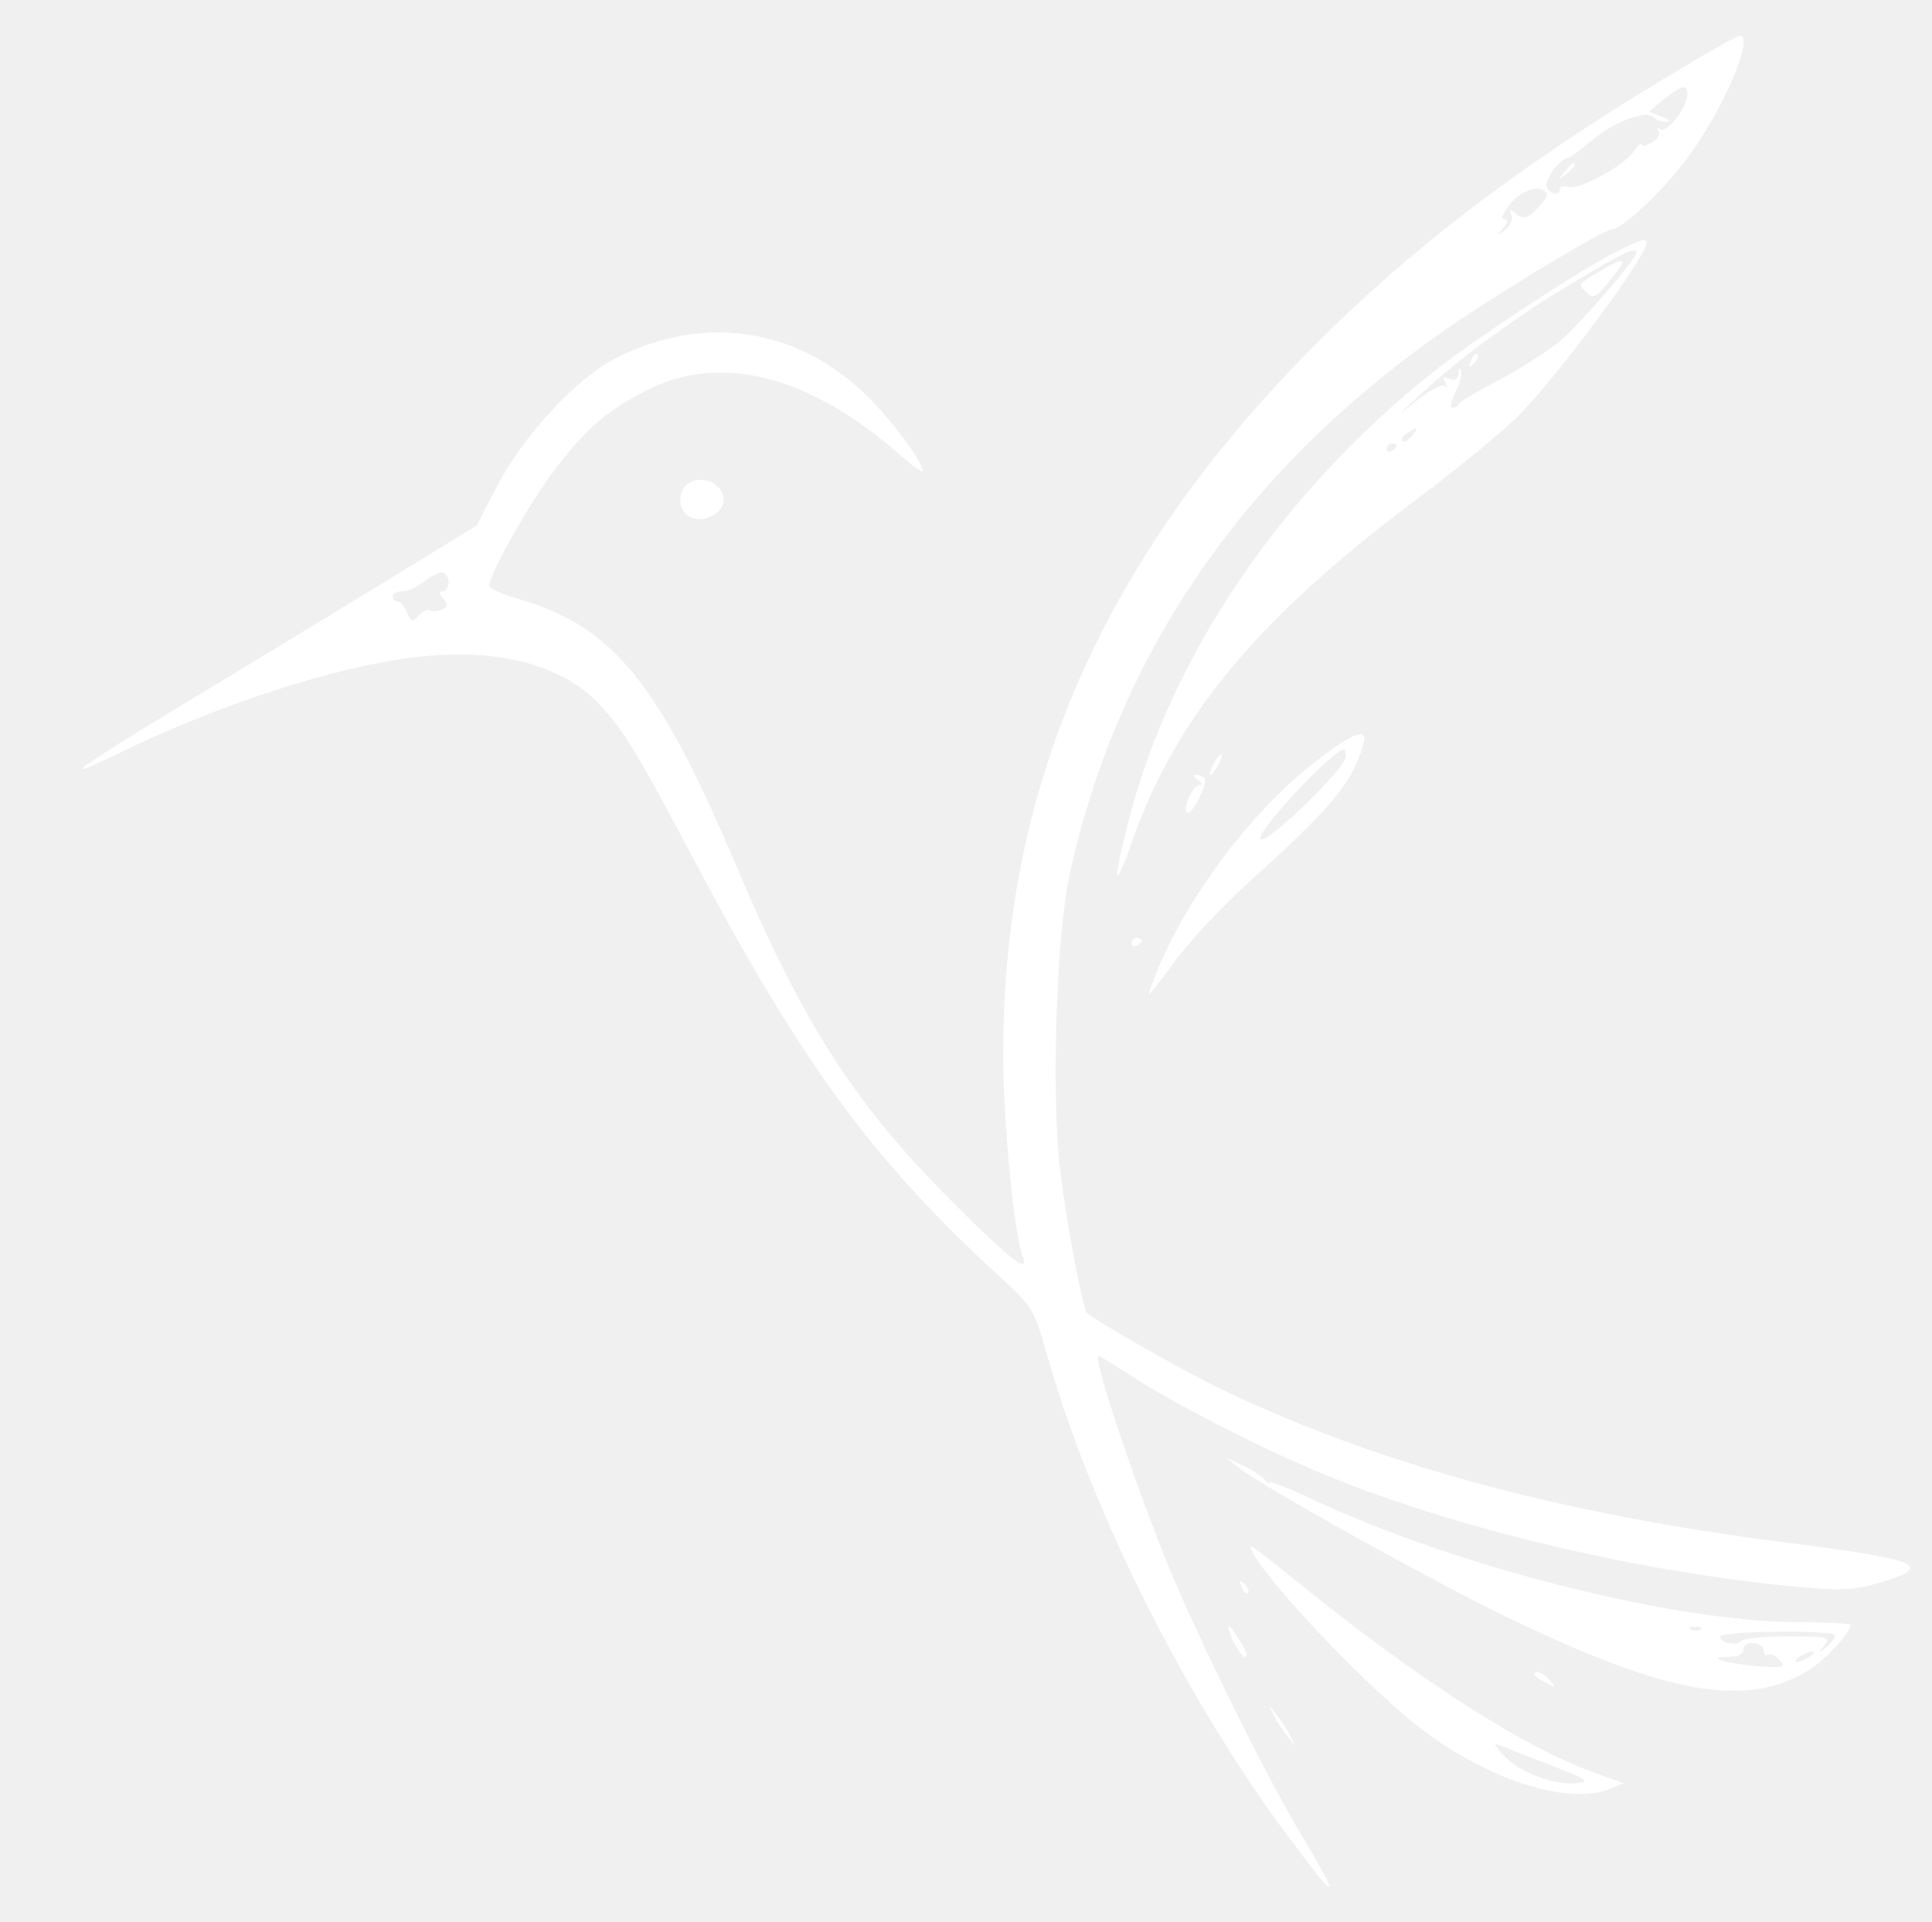
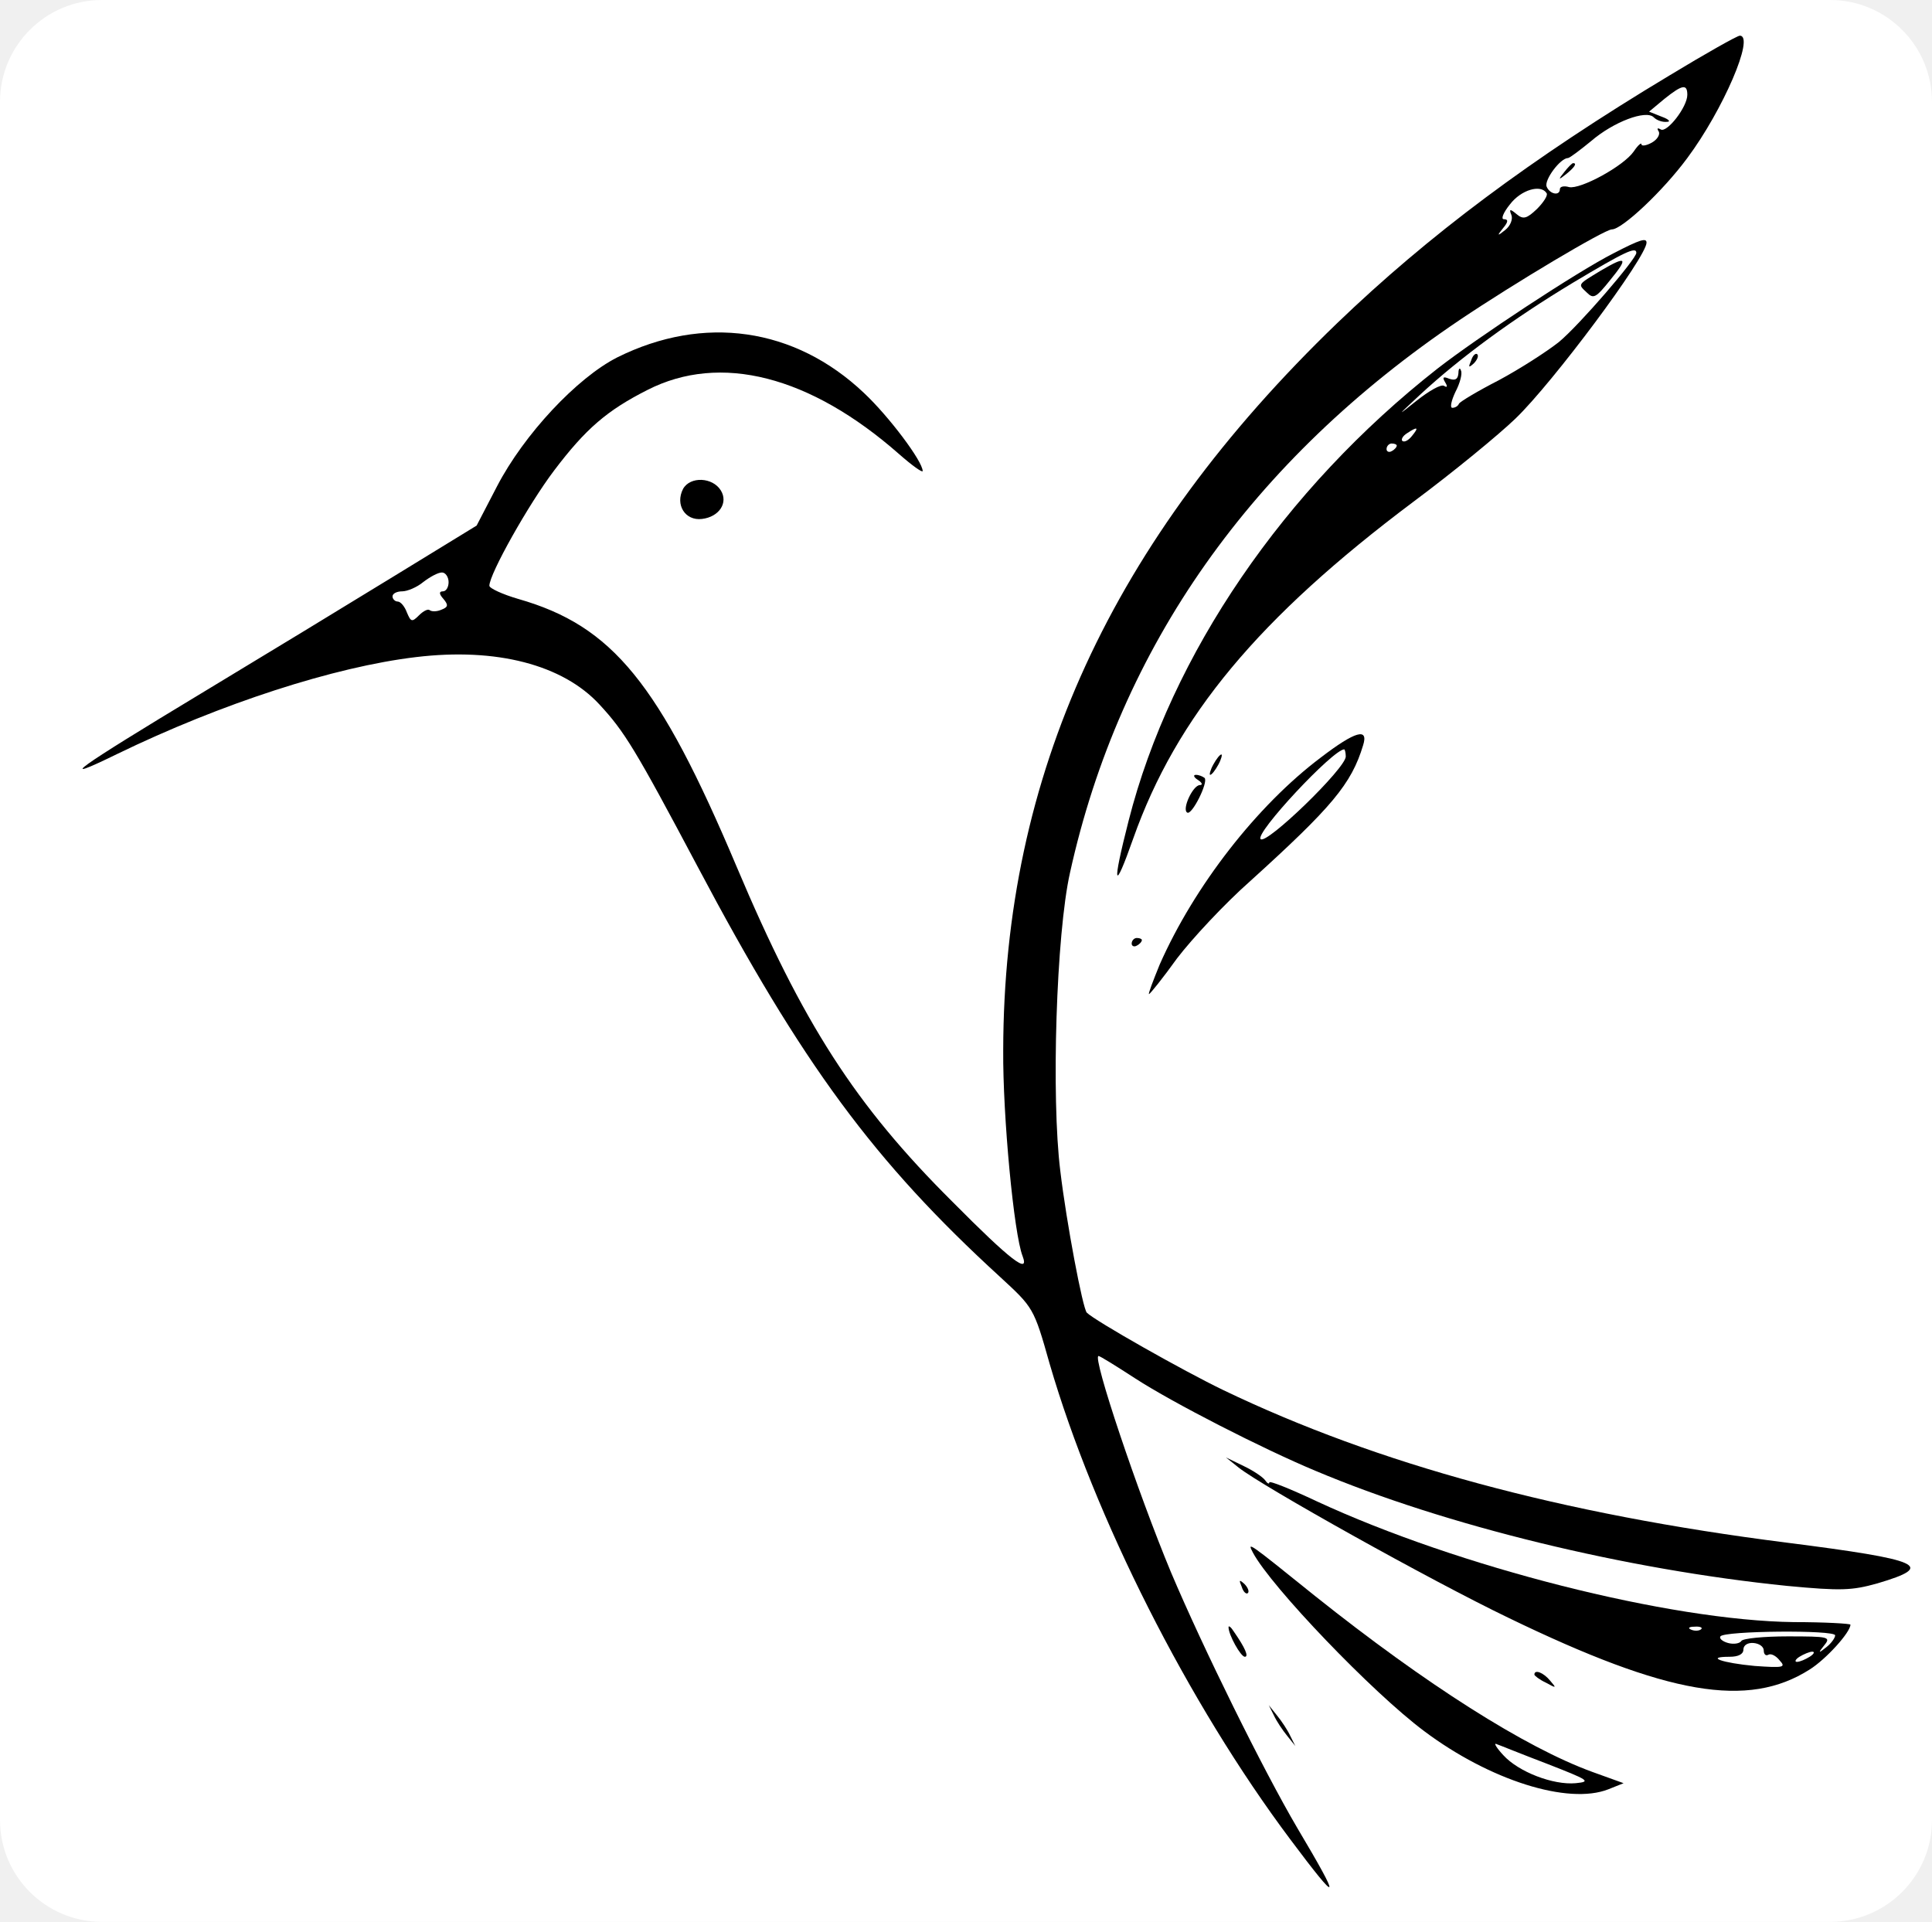
<svg xmlns="http://www.w3.org/2000/svg" version="1.0" width="379pt" height="377pt" viewBox="0 0 379 377" preserveAspectRatio="xMidYMid meet">
-   <g transform="translate(0,377) scale(0.1,-0.1)" fill="#ffffff" stroke="none">
+   <rect width="100%" height="100%" fill="#ffffff" rx="20" ry="20" />
+   <g transform="translate(0,377) scale(0.1,-0.1)" fill="#000000" stroke="none">
    <path d="M3275 3622 c-273 -164 -473 -314 -652 -486 -443 -427 -654 -887 -655 -1426 -1 -129 21 -361 38 -404 14 -37 -23 -9 -138 107 -190 189 -293 349 -423 657 -152 360 -243 472 -428 525 -31 9 -57 21 -57 26 0 23 77 160 127 226 62 82 104 118 183 158 143 73 319 28 494 -126 25 -22 46 -37 46 -33 0 19 -66 107 -115 153 -136 129 -315 154 -484 70 -79 -40 -183 -151 -236 -253 l-40 -77 -160 -98 c-88 -54 -259 -158 -380 -231 -247 -149 -290 -180 -165 -119 204 99 426 171 586 190 158 19 288 -15 360 -93 49 -53 70 -87 192 -317 206 -389 347 -580 594 -806 65 -60 66 -60 97 -170 88 -302 272 -666 472 -933 98 -131 102 -126 14 22 -67 114 -185 353 -248 502 -65 156 -155 424 -142 424 3 0 35 -20 72 -44 74 -48 250 -138 353 -181 256 -108 610 -194 926 -226 106 -10 127 -9 177 5 115 34 88 46 -179 80 -442 56 -802 154 -1104 299 -79 38 -252 136 -268 152 -8 8 -40 177 -52 278 -18 144 -8 465 19 585 98 444 357 810 764 1084 110 74 285 178 299 178 20 0 100 75 148 140 70 94 133 240 103 240 -5 0 -67 -35 -138 -78z m35 -38 c0 -24 -40 -75 -52 -68 -7 4 -8 2 -4 -4 3 -6 -3 -16 -14 -22 -11 -6 -20 -7 -20 -3 0 4 -7 -2 -15 -14 -20 -29 -105 -75 -127 -70 -10 3 -18 1 -18 -4 0 -14 -20 -10 -26 5 -5 13 27 56 42 56 3 0 23 15 45 33 44 38 108 62 123 47 6 -6 17 -10 26 -9 8 0 4 5 -10 10 l-25 10 30 25 c35 28 45 30 45 8z m-276 -193 c3 -4 -6 -18 -19 -31 -20 -19 -27 -21 -40 -10 -13 11 -15 10 -10 -2 3 -8 -2 -21 -12 -29 -16 -13 -17 -12 -4 4 10 12 10 17 1 17 -6 0 -1 13 12 29 22 29 61 40 72 22z m-2154 -763 c0 -10 -5 -18 -11 -18 -8 0 -8 -5 1 -15 10 -12 9 -16 -4 -21 -9 -4 -19 -4 -23 -1 -3 3 -12 -1 -21 -10 -14 -14 -16 -13 -24 6 -4 11 -12 21 -18 21 -5 0 -10 5 -10 10 0 6 9 10 19 10 10 0 29 8 41 18 13 10 29 19 37 19 7 0 13 -9 13 -19z" />
    <path d="M3069 3433 c-13 -16 -12 -17 4 -4 16 13 21 21 13 21 -2 0 -10 -8 -17 -17z" />
    <path d="M3165 3273 c-71 -36 -268 -166 -345 -226 -301 -236 -523 -561 -606 -887 -33 -129 -29 -143 9 -35 85 240 246 433 550 661 78 58 168 132 200 163 73 70 257 317 257 345 0 10 -13 6 -65 -21z m45 1 c0 -12 -112 -142 -152 -175 -24 -19 -77 -53 -118 -75 -41 -21 -76 -42 -78 -46 -2 -5 -8 -8 -13 -8 -5 0 -2 14 6 31 9 17 14 36 11 42 -2 7 -5 4 -5 -5 -1 -12 -6 -15 -18 -11 -12 5 -14 3 -8 -7 5 -8 4 -11 -2 -7 -6 4 -30 -10 -54 -29 -40 -32 -39 -31 6 11 81 75 184 150 300 220 102 61 125 72 125 59z m-440 -359 c-7 -9 -15 -13 -19 -10 -3 3 1 10 9 15 21 14 24 12 10 -5z m-30 -19 c0 -3 -4 -8 -10 -11 -5 -3 -10 -1 -10 4 0 6 5 11 10 11 6 0 10 -2 10 -4z" />
    <path d="M3140 3239 c-46 -28 -45 -26 -27 -43 13 -13 18 -10 46 25 36 44 32 48 -19 18z" />
    <path d="M2886 3063 c-6 -14 -5 -15 5 -6 7 7 10 15 7 18 -3 3 -9 -2 -12 -12z" />
    <path d="M1340 2811 c-16 -31 4 -63 37 -59 34 4 52 32 37 56 -16 26 -60 28 -74 3z" />
    <path d="M2591 2284 c-125 -94 -248 -252 -316 -406 -13 -32 -23 -58 -21 -58 2 0 27 31 55 70 29 38 93 107 144 152 160 145 198 190 221 266 11 35 -15 28 -83 -24z m49 2 c0 -23 -156 -174 -167 -162 -12 11 142 176 164 176 1 0 3 -6 3 -14z" />
    <path d="M2380 2270 c-6 -11 -8 -20 -6 -20 3 0 10 9 16 20 6 11 8 20 6 20 -3 0 -10 -9 -16 -20z" />
    <path d="M2350 2240 c8 -5 10 -10 4 -10 -14 0 -36 -48 -25 -54 9 -6 42 60 34 68 -4 3 -11 6 -17 6 -6 0 -4 -5 4 -10z" />
    <path d="M2220 1919 c0 -5 5 -7 10 -4 6 3 10 8 10 11 0 2 -4 4 -10 4 -5 0 -10 -5 -10 -11z" />
    <path d="M2430 891 c47 -37 374 -220 530 -295 312 -151 469 -178 590 -101 32 20 80 73 80 88 0 2 -50 5 -111 5 -244 3 -658 108 -936 237 -51 24 -93 41 -93 37 0 -4 -4 -2 -8 4 -4 6 -23 19 -42 28 l-35 17 25 -20z m907 -317 c-3 -3 -12 -4 -19 -1 -8 3 -5 6 6 6 11 1 17 -2 13 -5z m263 -12 c0 -5 -8 -16 -17 -23 -16 -13 -17 -12 -4 4 13 16 8 17 -72 17 -47 0 -88 -4 -91 -9 -3 -5 -15 -7 -26 -4 -11 3 -18 9 -15 13 7 11 225 13 225 2z m-140 -30 c0 -7 4 -11 9 -8 5 3 15 -2 22 -11 13 -14 8 -15 -49 -11 -64 6 -98 18 -49 18 17 0 27 5 27 14 0 9 9 14 20 13 11 -1 20 -7 20 -15z m90 -12 c-8 -5 -19 -10 -25 -10 -5 0 -3 5 5 10 8 5 20 10 25 10 6 0 3 -5 -5 -10z" />
    <path d="M2458 724 c36 -67 234 -274 336 -350 128 -96 282 -145 361 -114 l30 12 -61 22 c-132 48 -327 172 -544 345 -133 107 -134 108 -122 85z m577 -414 c82 -32 87 -35 56 -38 -44 -4 -112 22 -142 55 -13 14 -19 24 -14 22 6 -2 50 -20 100 -39z" />
    <path d="M2436 657 c3 -10 9 -15 12 -12 3 3 0 11 -7 18 -10 9 -11 8 -5 -6z" />
    <path d="M2410 578 c0 -15 24 -58 32 -58 8 0 1 17 -22 50 -5 8 -10 12 -10 8z" />
    <path d="M3010 485 c0 -2 10 -10 23 -16 20 -11 21 -11 8 4 -13 16 -31 23 -31 12z" />
    <path d="M2499 405 c5 -11 17 -29 26 -40 l16 -20 -10 20 c-5 11 -17 29 -26 40 l-16 20 10 -20z" />
  </g>
</svg>
